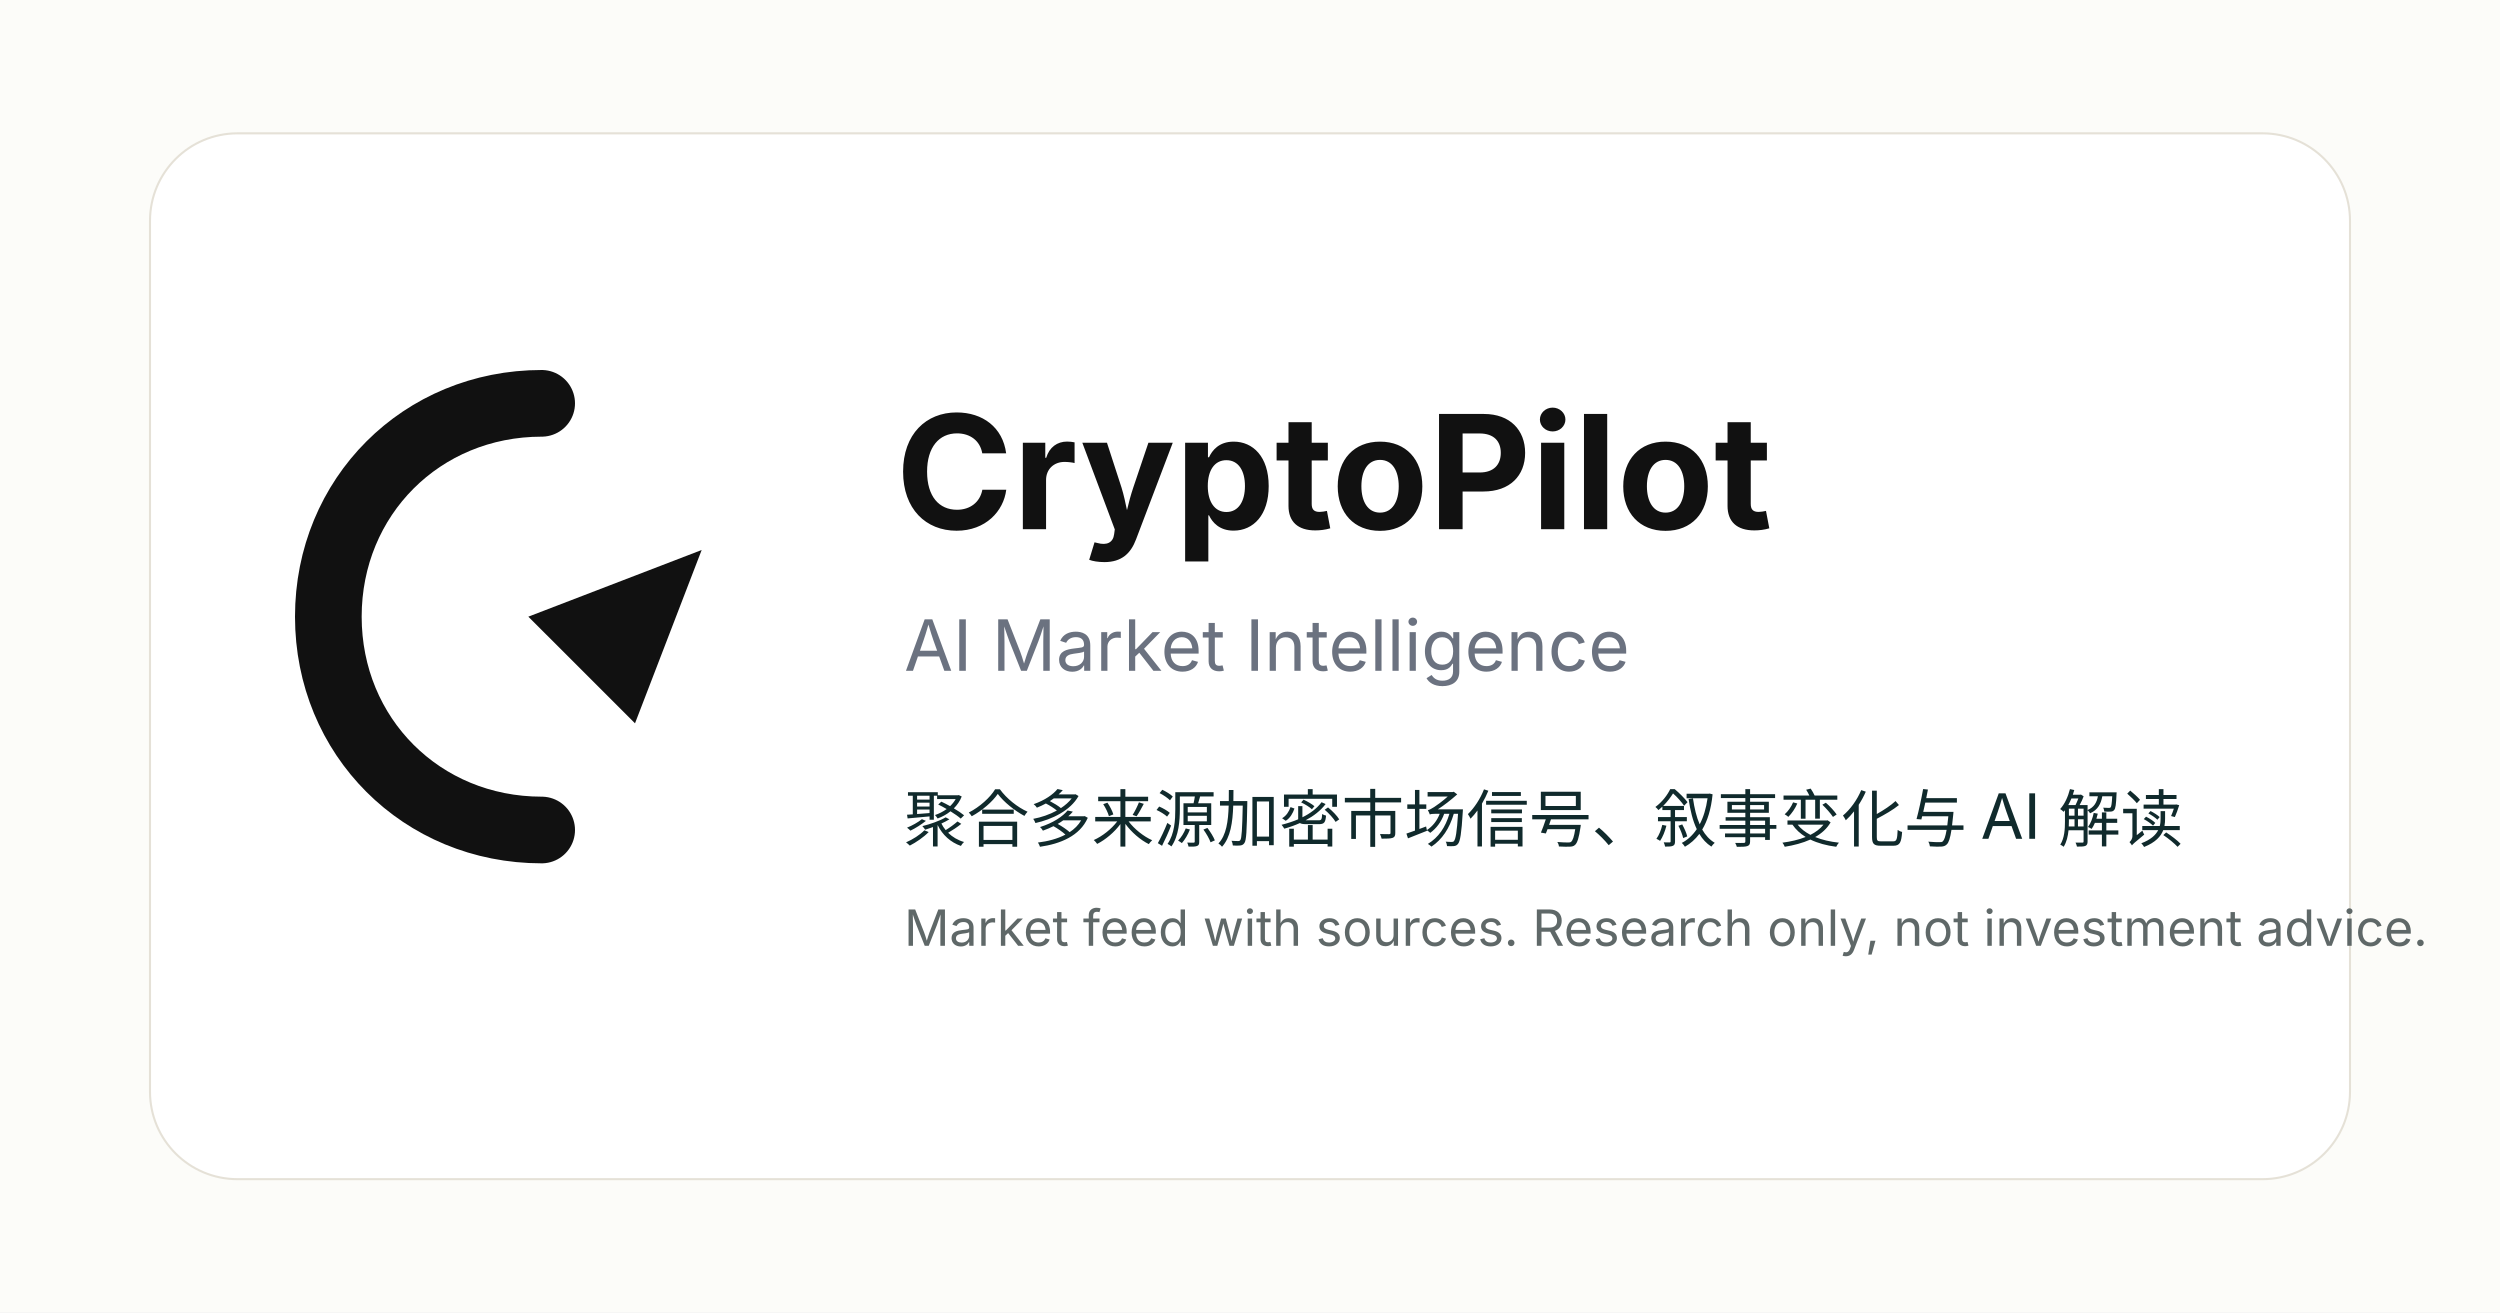
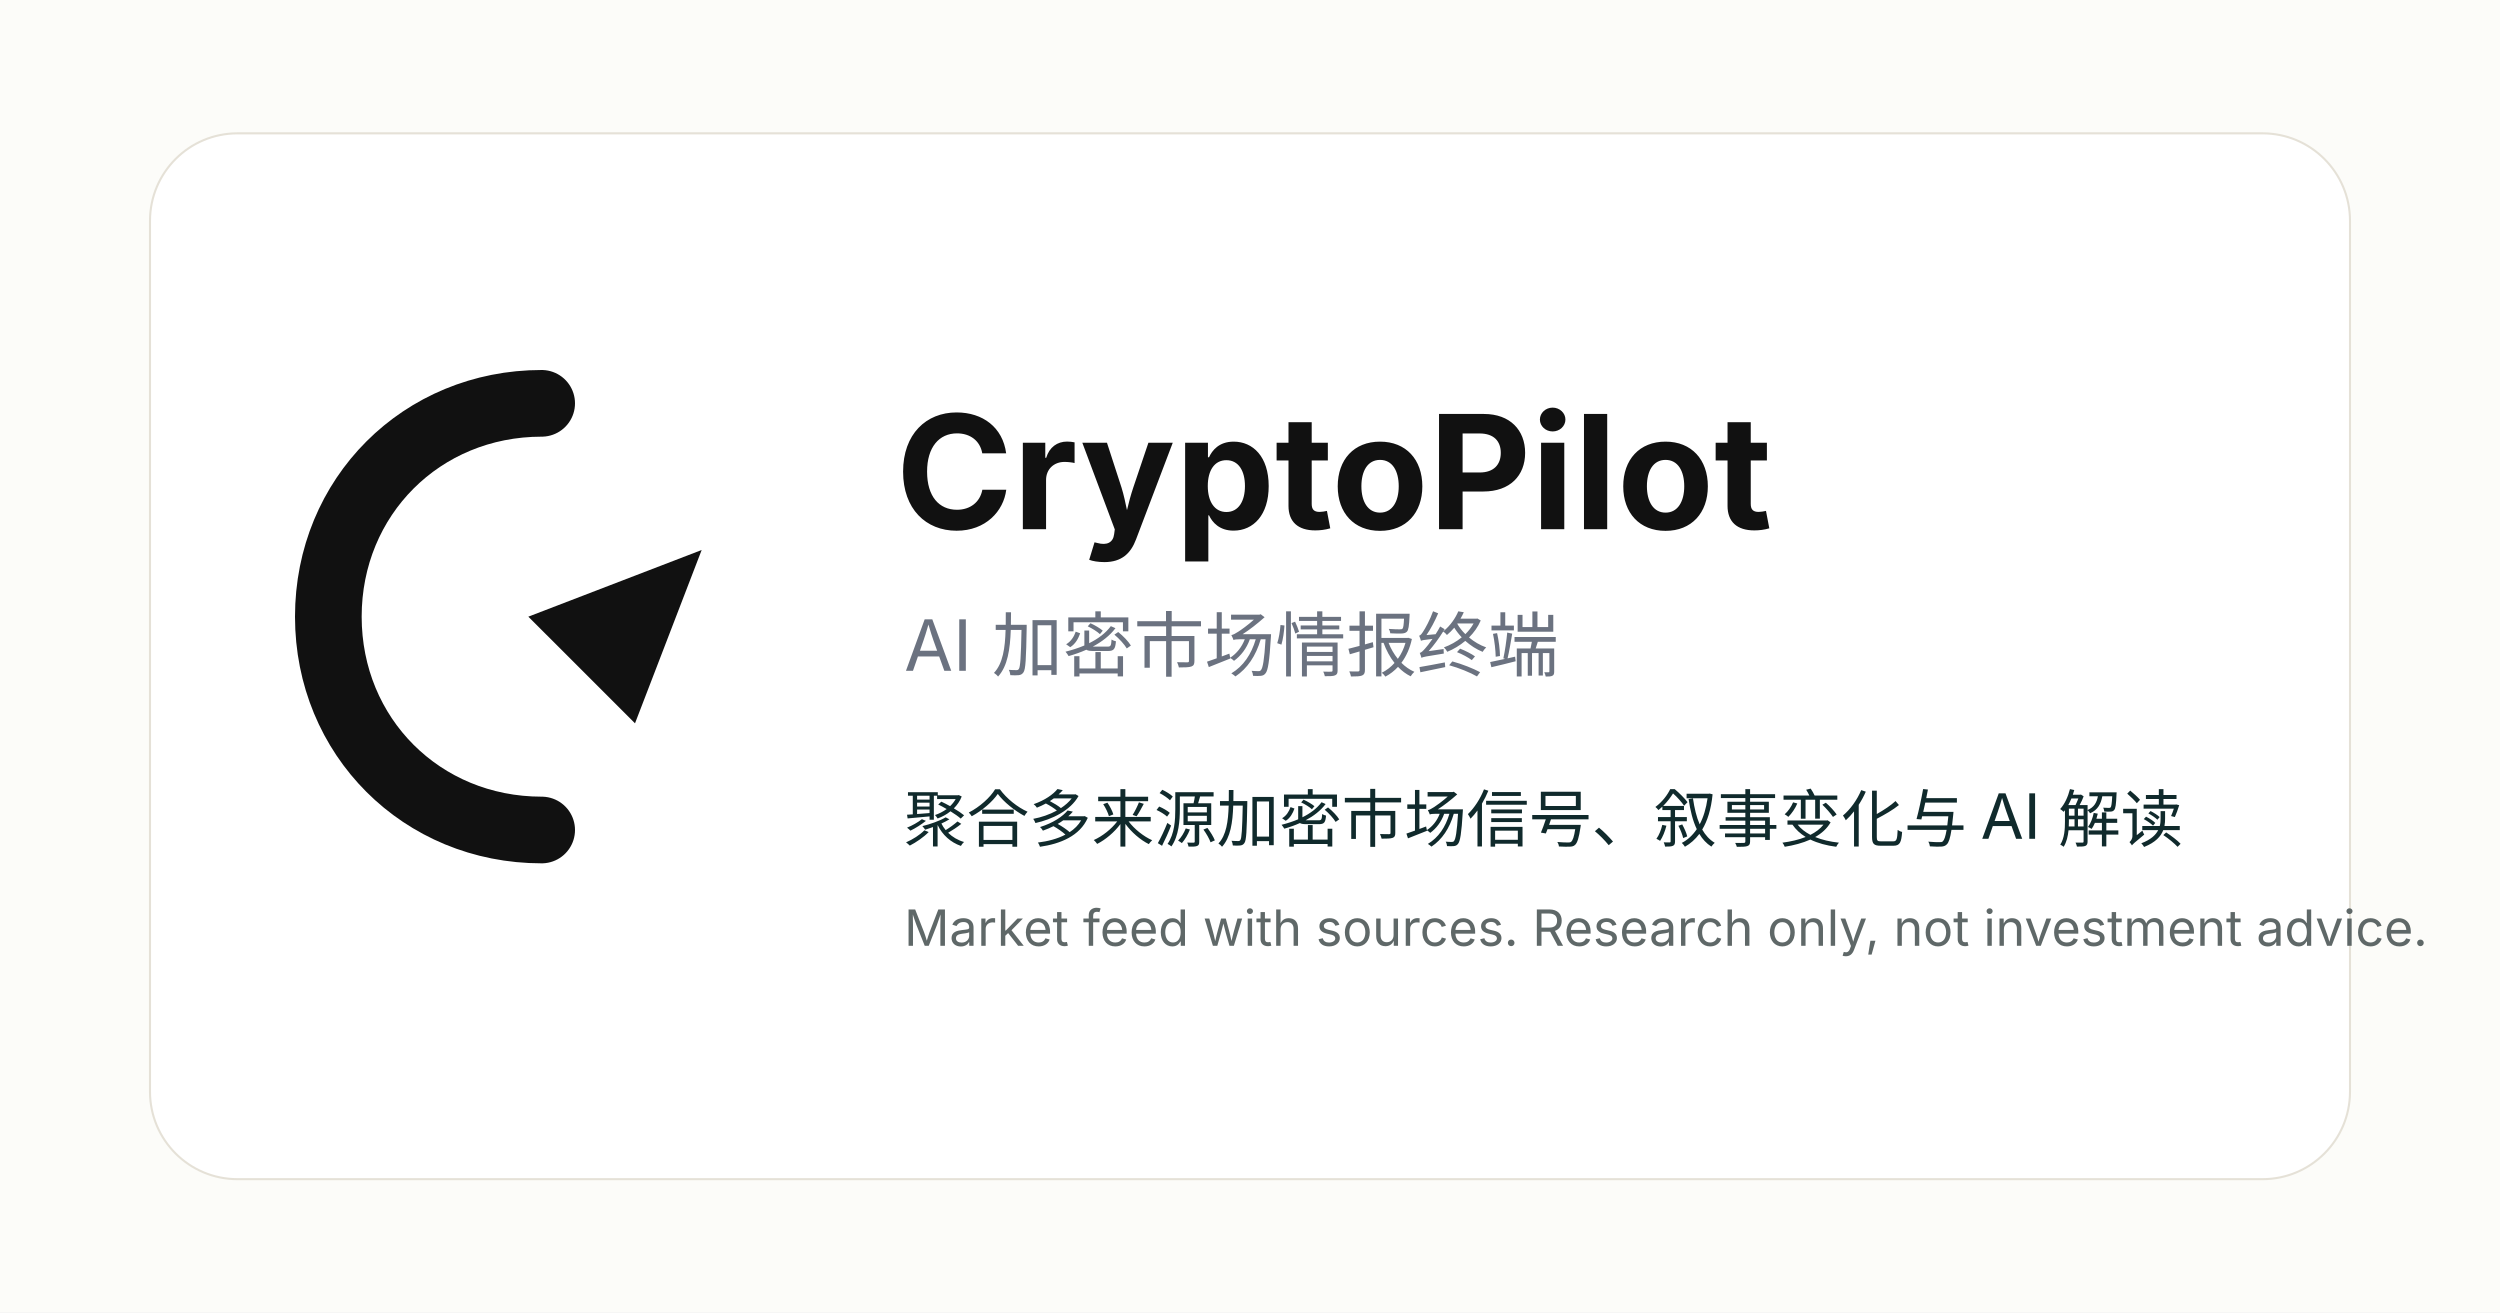
- <svg xmlns="http://www.w3.org/2000/svg" viewBox="0 0 1200 630" role="img" aria-label="CryptoPilot AI Market Intelligence">
+ <svg xmlns="http://www.w3.org/2000/svg" viewBox="0 0 1200 630" role="img" aria-label="CryptoPilot AI 加密市场情报终端">
  <rect width="1200" height="630" fill="#FCFCF9" />
  <rect x="72" y="64" width="1056" height="502" rx="42" fill="#FFFFFF" stroke="#E5E1D7" />
  <g transform="translate(132,168) scale(3.2)">
    <path d="M40 8C22 8 8 22 8 40C8 58 22 72 40 72" stroke="#111111" stroke-width="10" stroke-linecap="round" fill="none" />
    <path d="M38 40L64 30L54 56Z" fill="#111111" />
  </g>
  <text x="430" y="254" fill="#111111" font-family="Inter, Arial, sans-serif" font-size="76" font-weight="700">CryptoPilot</text>
-   <text x="434" y="322" fill="#6B7280" font-family="Inter, Arial, sans-serif" font-size="34">AI Market Intelligence</text>
+   <text x="434" y="322" fill="#6B7280" font-family="Inter, Arial, sans-serif" font-size="34">AI 加密市场情报终端</text>
  <text x="434" y="404" fill="#102A2C" font-family="Inter, Arial, sans-serif" font-size="30">聚合多来源加密市场信号、叙事变化与 AI 解读</text>
  <text x="434" y="454" fill="#5F6868" font-family="Inter, Arial, sans-serif" font-size="24">Market feed with sources. Research only, not investment advice.</text>
</svg>
